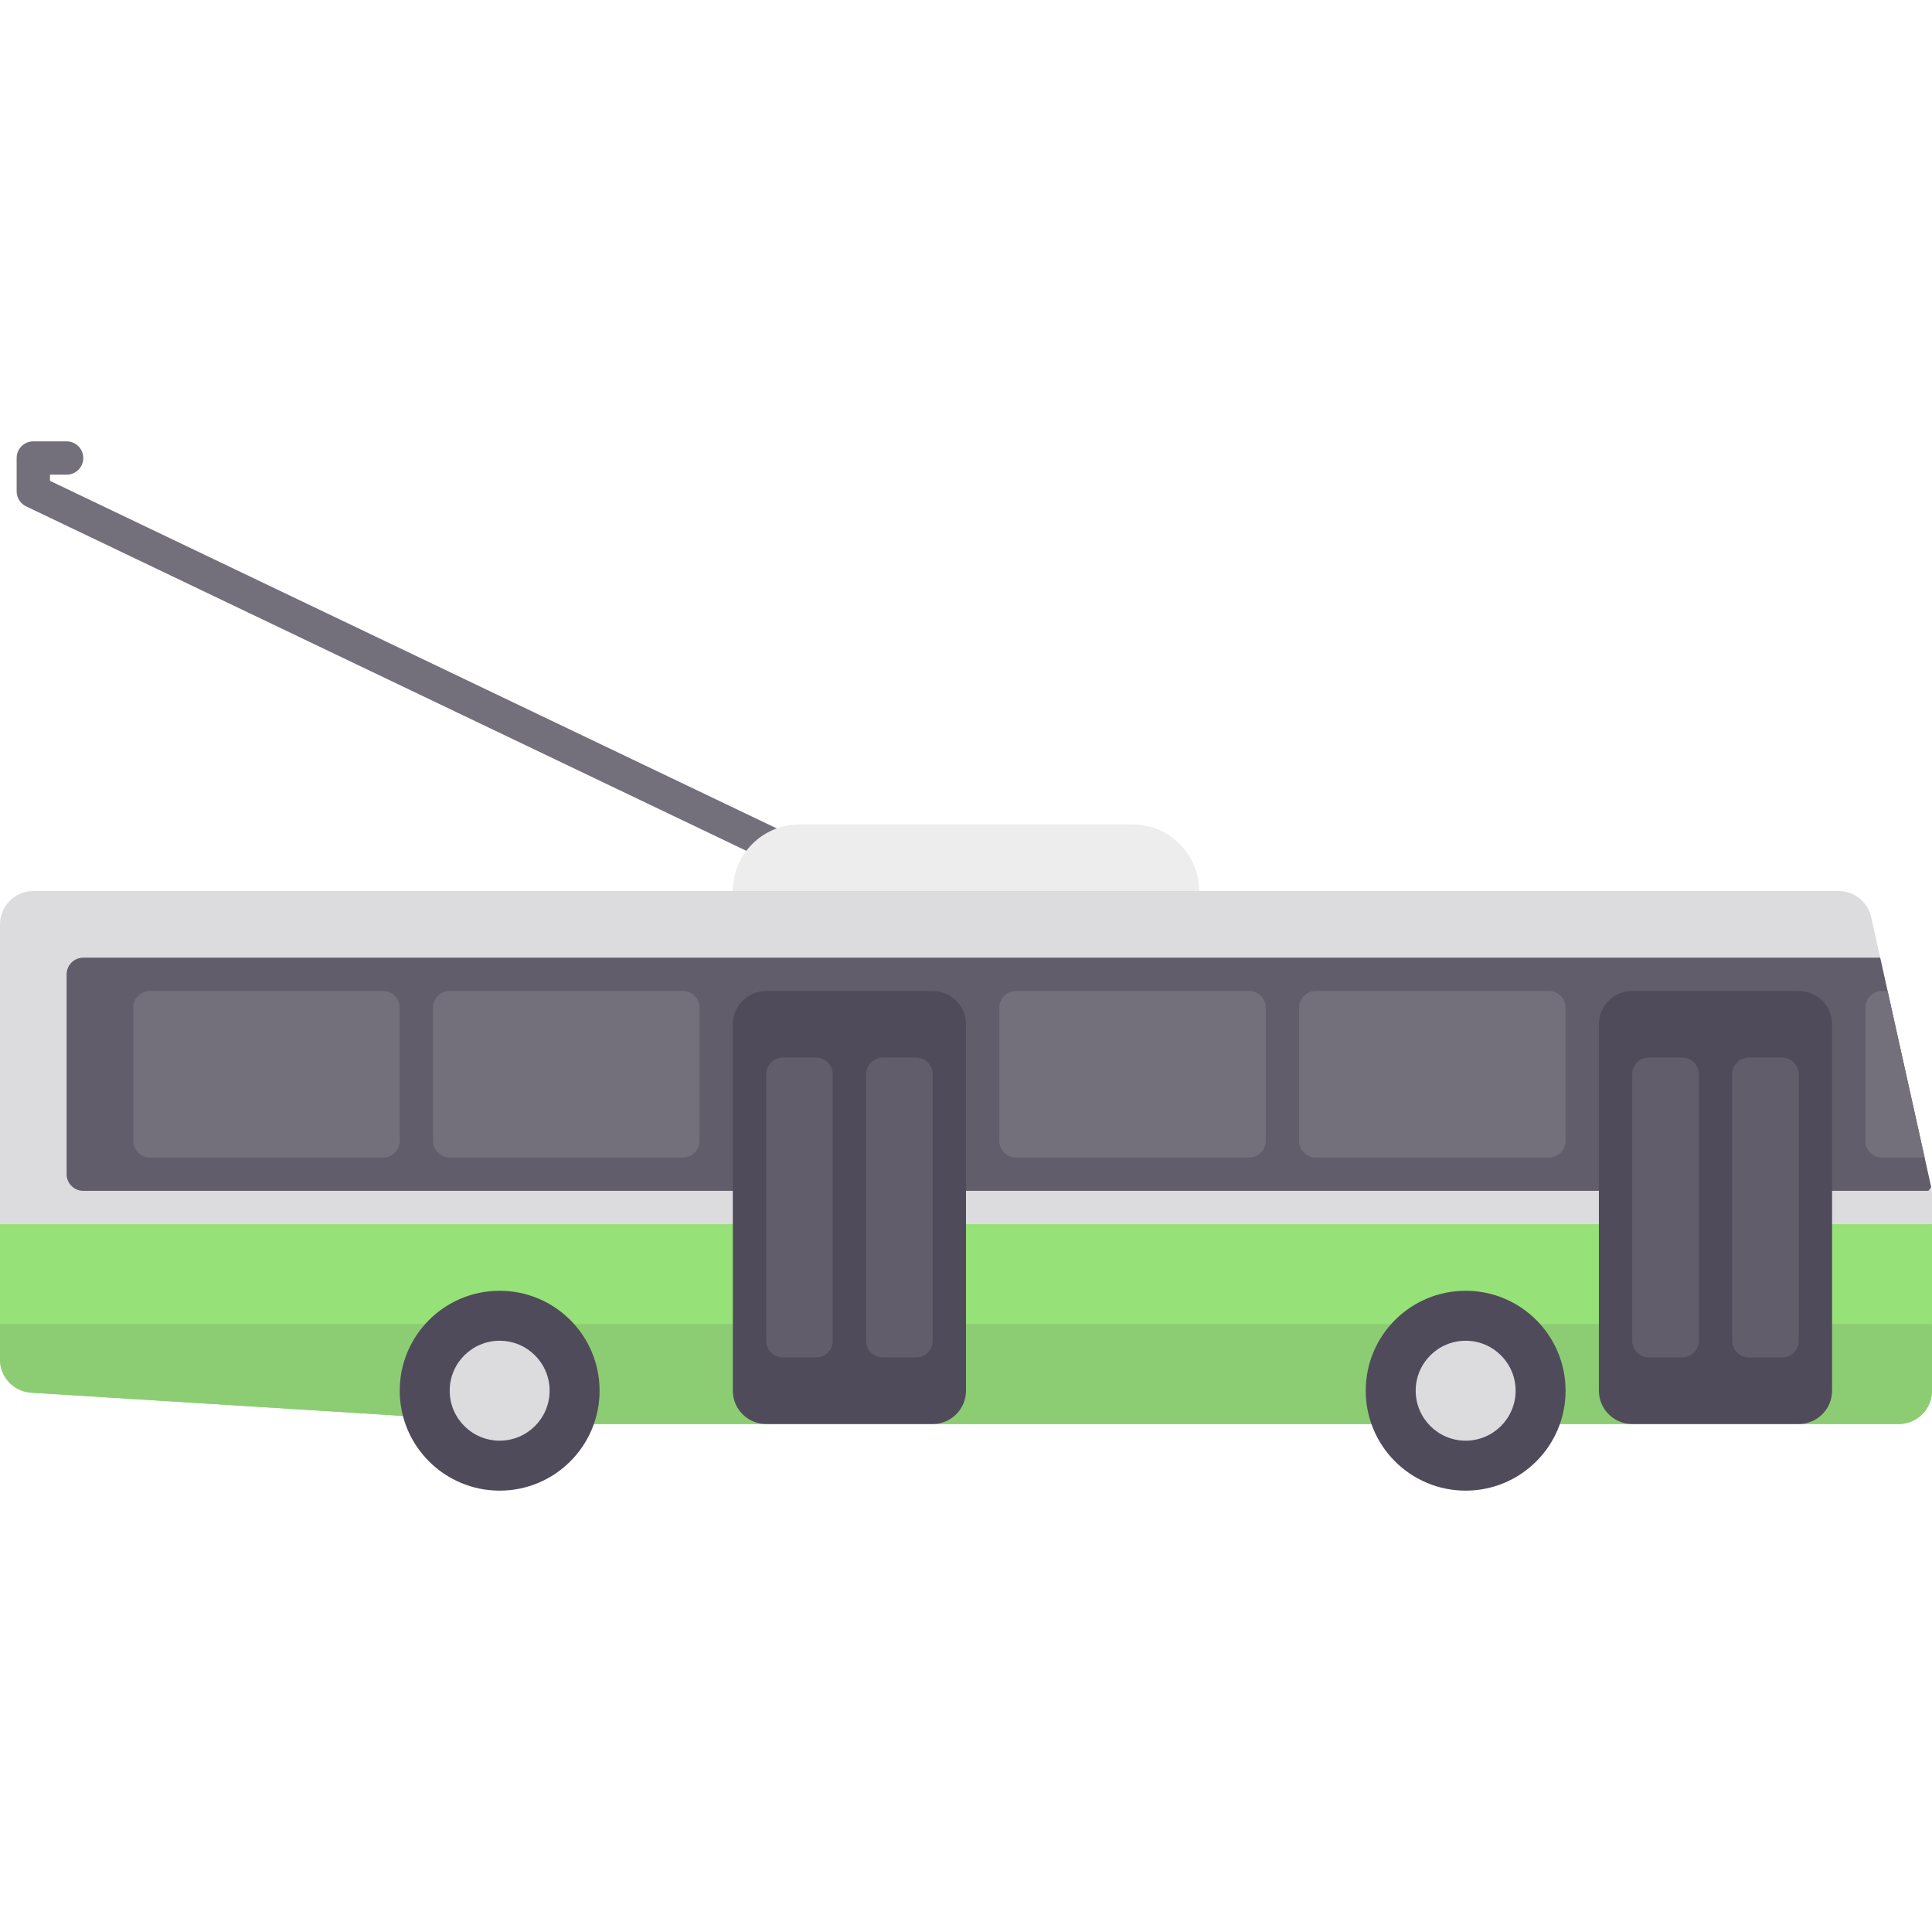
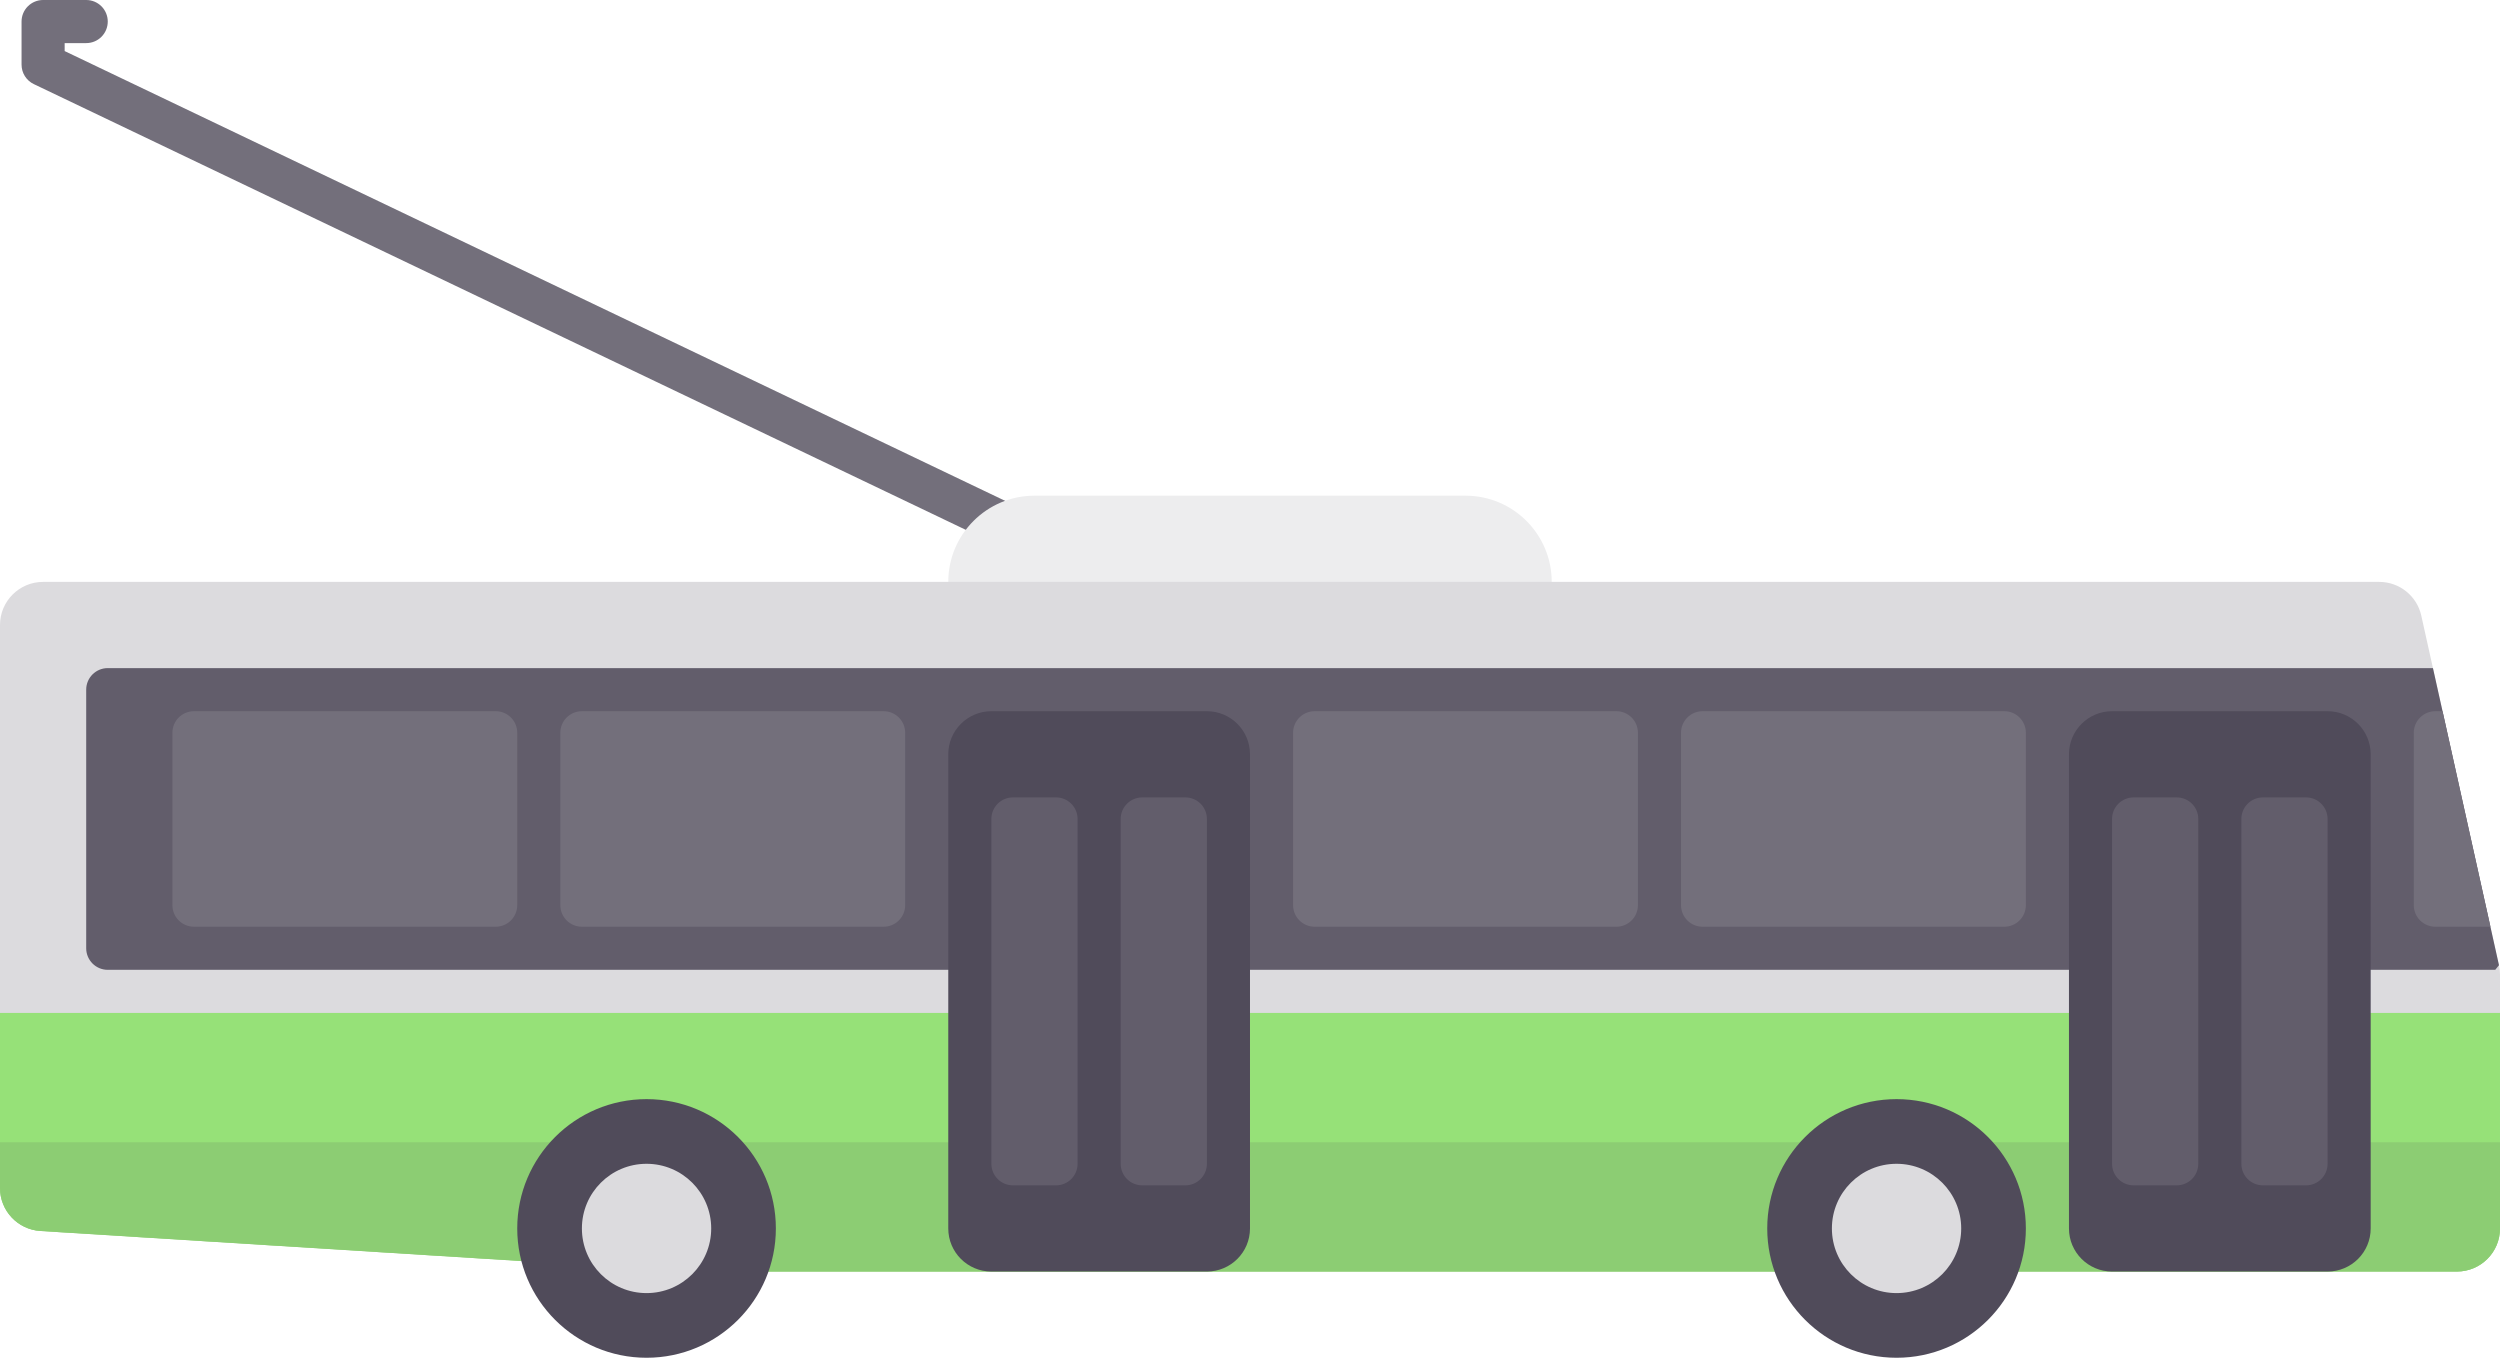
- <svg xmlns="http://www.w3.org/2000/svg" version="1.1" id="Layer_1" x="0px" y="0px" viewBox="0 0 512.001 512.001" style="enable-background:new 0 0 512.001 512.001;" xml:space="preserve">
-   <path style="fill:#736F7B;" d="M211.862,231.725c-0.638,0-1.293-0.138-1.906-0.431L6.922,134.19  c-1.534-0.733-2.508-2.284-2.508-3.982v-8.828c0-2.44,1.974-4.414,4.414-4.414h8.828c2.44,0,4.414,1.974,4.414,4.414  c0,2.44-1.974,4.414-4.414,4.414h-4.414v1.633l200.526,95.901c2.198,1.052,3.129,3.69,2.078,5.888  C215.086,230.798,213.508,231.725,211.862,231.725z" />
-   <path style="fill:#EDEDEE;" d="M300.138,218.483h-88.276c-9.751,0-17.655,7.904-17.655,17.655v8.828h123.586v-8.828  C317.793,226.387,309.889,218.483,300.138,218.483z" />
-   <path style="fill:#DCDBDE;" d="M8.828,236.138h478.436c4.138,0,7.72,2.873,8.618,6.912l15.908,71.586  c0.14,0.629,0.211,1.271,0.211,1.916v52c0,4.875-3.953,8.828-8.828,8.828H141.24L8.277,369.07C3.625,368.778,0,364.921,0,360.259  V244.966C0,240.091,3.953,236.138,8.828,236.138z" />
-   <path style="fill:#96E178;" d="M0,324.414v35.844c0,4.662,3.625,8.52,8.277,8.81l132.963,8.311h361.932  c4.875,0,8.828-3.953,8.828-8.828v-44.138H0z" />
-   <path style="fill:#625D6B;" d="M22.069,315.587h488.959c0.312-0.39,0.449-0.561,0.761-0.949l-13.521-60.844h-476.2  c-2.438,0-4.414,1.976-4.414,4.414v52.966C17.655,313.611,19.631,315.587,22.069,315.587z" />
-   <path style="fill:#8CCD73;" d="M8.277,369.07l132.963,8.31h361.932c4.875,0,8.828-3.953,8.828-8.828v-17.655H0v9.362  C0,364.921,3.625,368.778,8.277,369.07z" />
-   <circle style="fill:#504B5A;" cx="132.414" cy="368.552" r="26.483" />
-   <circle style="fill:#DCDBDE;" cx="132.414" cy="368.552" r="13.241" />
-   <circle style="fill:#504B5A;" cx="388.414" cy="368.552" r="26.483" />
-   <circle style="fill:#DCDBDE;" cx="388.414" cy="368.552" r="13.241" />
-   <g>
-     <path style="fill:#504B5A;" d="M432.552,262.621h44.138c4.875,0,8.828,3.953,8.828,8.828v97.103c0,4.875-3.953,8.828-8.828,8.828   h-44.138c-4.875,0-8.828-3.953-8.828-8.828v-97.103C423.724,266.574,427.677,262.621,432.552,262.621z" />
-     <path style="fill:#504B5A;" d="M203.034,262.621h44.138c4.875,0,8.828,3.953,8.828,8.828v97.103c0,4.875-3.953,8.828-8.828,8.828   h-44.138c-4.875,0-8.828-3.953-8.828-8.828v-97.103C194.207,266.574,198.159,262.621,203.034,262.621z" />
+ <svg xmlns="http://www.w3.org/2000/svg" width="512.001" height="278.069">
+   <path d="M211.862 114.759a4.423 4.423 0 0 1-1.906-.431L6.922 17.224a4.413 4.413 0 0 1-2.508-3.982V4.414A4.411 4.411 0 0 1 8.828 0h8.828a4.411 4.411 0 0 1 4.414 4.414 4.411 4.411 0 0 1-4.414 4.414h-4.414v1.633l200.526 95.901a4.418 4.418 0 0 1 2.078 5.888 4.42 4.42 0 0 1-3.984 2.509z" fill="#736f7b" />
+   <path d="M300.138 101.517h-88.276c-9.751 0-17.655 7.904-17.655 17.655V128h123.586v-8.828c0-9.751-7.904-17.655-17.655-17.655z" fill="#ededee" />
+   <path d="M8.828 119.172h478.436a8.828 8.828 0 0 1 8.618 6.912l15.908 71.586c.14.629.211 1.271.211 1.916v52a8.829 8.829 0 0 1-8.828 8.828H141.24l-132.963-8.31A8.829 8.829 0 0 1 0 243.293V128a8.829 8.829 0 0 1 8.828-8.828z" fill="#dcdbde" />
+   <path d="M0 207.448v35.844a8.827 8.827 0 0 0 8.277 8.81l132.963 8.311h361.932a8.829 8.829 0 0 0 8.828-8.828v-44.138H0z" fill="#96e178" />
+   <path d="M22.069 198.621h488.959l.761-.949-13.521-60.844h-476.2a4.414 4.414 0 0 0-4.414 4.414v52.966a4.415 4.415 0 0 0 4.415 4.413z" fill="#625d6b" />
+   <path d="M8.277 252.104l132.963 8.31h361.932a8.829 8.829 0 0 0 8.828-8.828v-17.655H0v9.362a8.829 8.829 0 0 0 8.277 8.811z" fill="#8ccd73" />
+   <circle cx="132.414" cy="251.586" r="26.483" fill="#504b5a" />
+   <circle cx="132.414" cy="251.586" r="13.241" fill="#dcdbde" />
+   <circle cx="388.414" cy="251.586" r="26.483" fill="#504b5a" />
+   <circle cx="388.414" cy="251.586" r="13.241" fill="#dcdbde" />
+   <g fill="#504b5a">
+     <path d="M432.552 145.655h44.138a8.829 8.829 0 0 1 8.828 8.828v97.103a8.829 8.829 0 0 1-8.828 8.828h-44.138a8.829 8.829 0 0 1-8.828-8.828v-97.103a8.829 8.829 0 0 1 8.828-8.828zM203.034 145.655h44.138a8.829 8.829 0 0 1 8.828 8.828v97.103a8.829 8.829 0 0 1-8.828 8.828h-44.138a8.829 8.829 0 0 1-8.828-8.828v-97.103a8.83 8.83 0 0 1 8.828-8.828z" />
  </g>
-   <g>
-     <path style="fill:#625D6B;" d="M216.276,359.725h-8.828c-2.438,0-4.414-1.976-4.414-4.414V284.69c0-2.438,1.976-4.414,4.414-4.414   h8.828c2.438,0,4.414,1.976,4.414,4.414v70.621C220.69,357.748,218.713,359.725,216.276,359.725z" />
-     <path style="fill:#625D6B;" d="M242.759,359.725h-8.828c-2.438,0-4.414-1.976-4.414-4.414V284.69c0-2.438,1.976-4.414,4.414-4.414   h8.828c2.438,0,4.414,1.976,4.414,4.414v70.621C247.172,357.748,245.196,359.725,242.759,359.725z" />
-     <path style="fill:#625D6B;" d="M445.793,359.725h-8.828c-2.438,0-4.414-1.976-4.414-4.414V284.69c0-2.438,1.976-4.414,4.414-4.414   h8.828c2.438,0,4.414,1.976,4.414,4.414v70.621C450.207,357.748,448.231,359.725,445.793,359.725z" />
-     <path style="fill:#625D6B;" d="M472.276,359.725h-8.828c-2.438,0-4.414-1.976-4.414-4.414V284.69c0-2.438,1.976-4.414,4.414-4.414   h8.828c2.438,0,4.414,1.976,4.414,4.414v70.621C476.69,357.748,474.713,359.725,472.276,359.725z" />
+   <g fill="#625d6b">
+     <path d="M216.276 242.759h-8.828a4.414 4.414 0 0 1-4.414-4.414v-70.621a4.414 4.414 0 0 1 4.414-4.414h8.828a4.414 4.414 0 0 1 4.414 4.414v70.621a4.415 4.415 0 0 1-4.414 4.414zM242.759 242.759h-8.828a4.414 4.414 0 0 1-4.414-4.414v-70.621a4.414 4.414 0 0 1 4.414-4.414h8.828a4.414 4.414 0 0 1 4.414 4.414v70.621a4.416 4.416 0 0 1-4.414 4.414zM445.793 242.759h-8.828a4.414 4.414 0 0 1-4.414-4.414v-70.621a4.414 4.414 0 0 1 4.414-4.414h8.828a4.414 4.414 0 0 1 4.414 4.414v70.621a4.414 4.414 0 0 1-4.414 4.414zM472.276 242.759h-8.828a4.414 4.414 0 0 1-4.414-4.414v-70.621a4.414 4.414 0 0 1 4.414-4.414h8.828a4.414 4.414 0 0 1 4.414 4.414v70.621a4.415 4.415 0 0 1-4.414 4.414z" />
  </g>
-   <g>
-     <path style="fill:#736F7B;" d="M269.241,306.759h61.793c2.438,0,4.414-1.976,4.414-4.414v-35.31c0-2.438-1.976-4.414-4.414-4.414   h-61.793c-2.438,0-4.414,1.976-4.414,4.414v35.31C264.828,304.783,266.804,306.759,269.241,306.759z" />
-     <path style="fill:#736F7B;" d="M119.172,306.759h61.793c2.438,0,4.414-1.976,4.414-4.414v-35.31c0-2.438-1.976-4.414-4.414-4.414   h-61.793c-2.438,0-4.414,1.976-4.414,4.414v35.31C114.759,304.783,116.735,306.759,119.172,306.759z" />
-     <path style="fill:#736F7B;" d="M39.724,306.759h61.793c2.438,0,4.414-1.976,4.414-4.414v-35.31c0-2.438-1.976-4.414-4.414-4.414   H39.724c-2.438,0-4.414,1.976-4.414,4.414v35.31C35.31,304.783,37.287,306.759,39.724,306.759z" />
-     <path style="fill:#736F7B;" d="M348.69,306.759h61.793c2.438,0,4.414-1.976,4.414-4.414v-35.31c0-2.438-1.976-4.414-4.414-4.414   H348.69c-2.438,0-4.414,1.976-4.414,4.414v35.31C344.276,304.783,346.252,306.759,348.69,306.759z" />
-     <path style="fill:#736F7B;" d="M500.231,262.621h-1.472c-2.438,0-4.414,1.976-4.414,4.414v35.31c0,2.438,1.976,4.414,4.414,4.414   h11.281L500.231,262.621z" />
+   <g fill="#736f7b">
+     <path d="M269.241 189.793h61.793a4.414 4.414 0 0 0 4.414-4.414v-35.31a4.414 4.414 0 0 0-4.414-4.414h-61.793a4.414 4.414 0 0 0-4.414 4.414v35.31a4.415 4.415 0 0 0 4.414 4.414zM119.172 189.793h61.793a4.414 4.414 0 0 0 4.414-4.414v-35.31a4.414 4.414 0 0 0-4.414-4.414h-61.793a4.414 4.414 0 0 0-4.414 4.414v35.31a4.415 4.415 0 0 0 4.414 4.414zM39.724 189.793h61.793a4.414 4.414 0 0 0 4.414-4.414v-35.31a4.414 4.414 0 0 0-4.414-4.414H39.724a4.414 4.414 0 0 0-4.414 4.414v35.31a4.414 4.414 0 0 0 4.414 4.414zM348.69 189.793h61.793a4.414 4.414 0 0 0 4.414-4.414v-35.31a4.414 4.414 0 0 0-4.414-4.414H348.69a4.414 4.414 0 0 0-4.414 4.414v35.31a4.414 4.414 0 0 0 4.414 4.414zM500.231 145.655h-1.472a4.414 4.414 0 0 0-4.414 4.414v35.31a4.414 4.414 0 0 0 4.414 4.414h11.281z" />
  </g>
-   <g>
- </g>
-   <g>
- </g>
-   <g>
- </g>
-   <g>
- </g>
-   <g>
- </g>
-   <g>
- </g>
-   <g>
- </g>
-   <g>
- </g>
-   <g>
- </g>
-   <g>
- </g>
-   <g>
- </g>
-   <g>
- </g>
-   <g>
- </g>
-   <g>
- </g>
-   <g>
- </g>
</svg>
